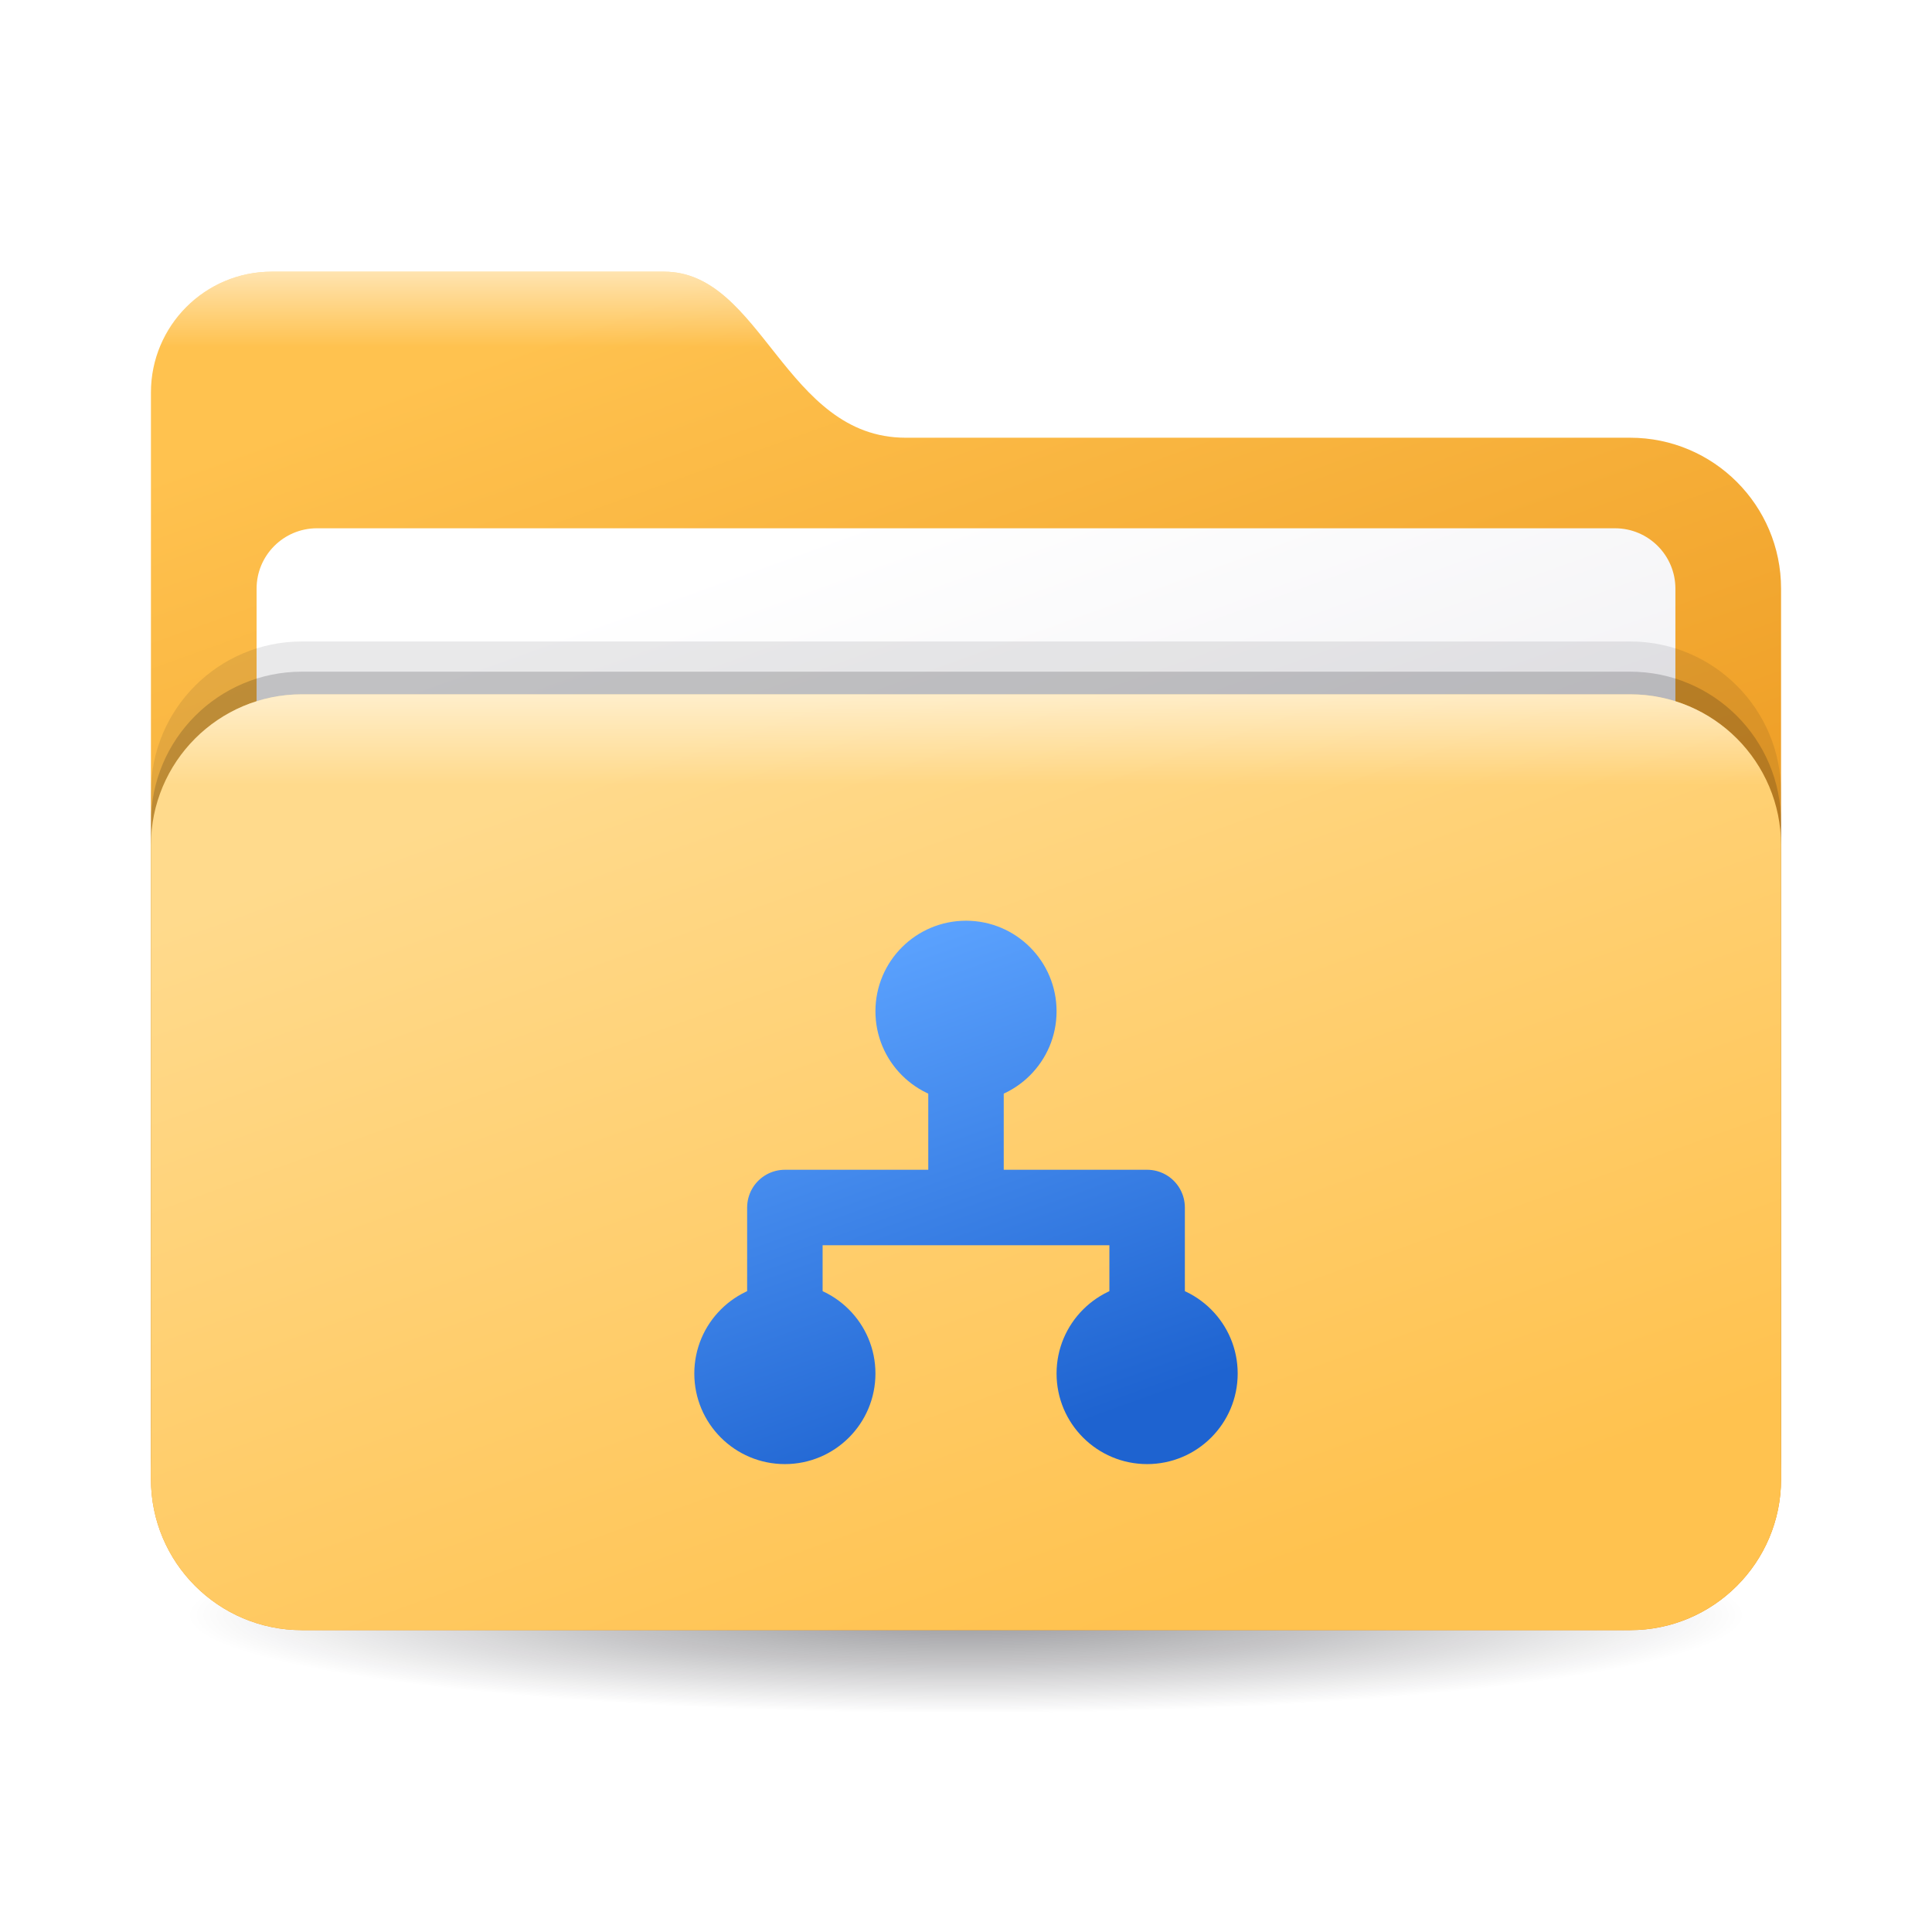
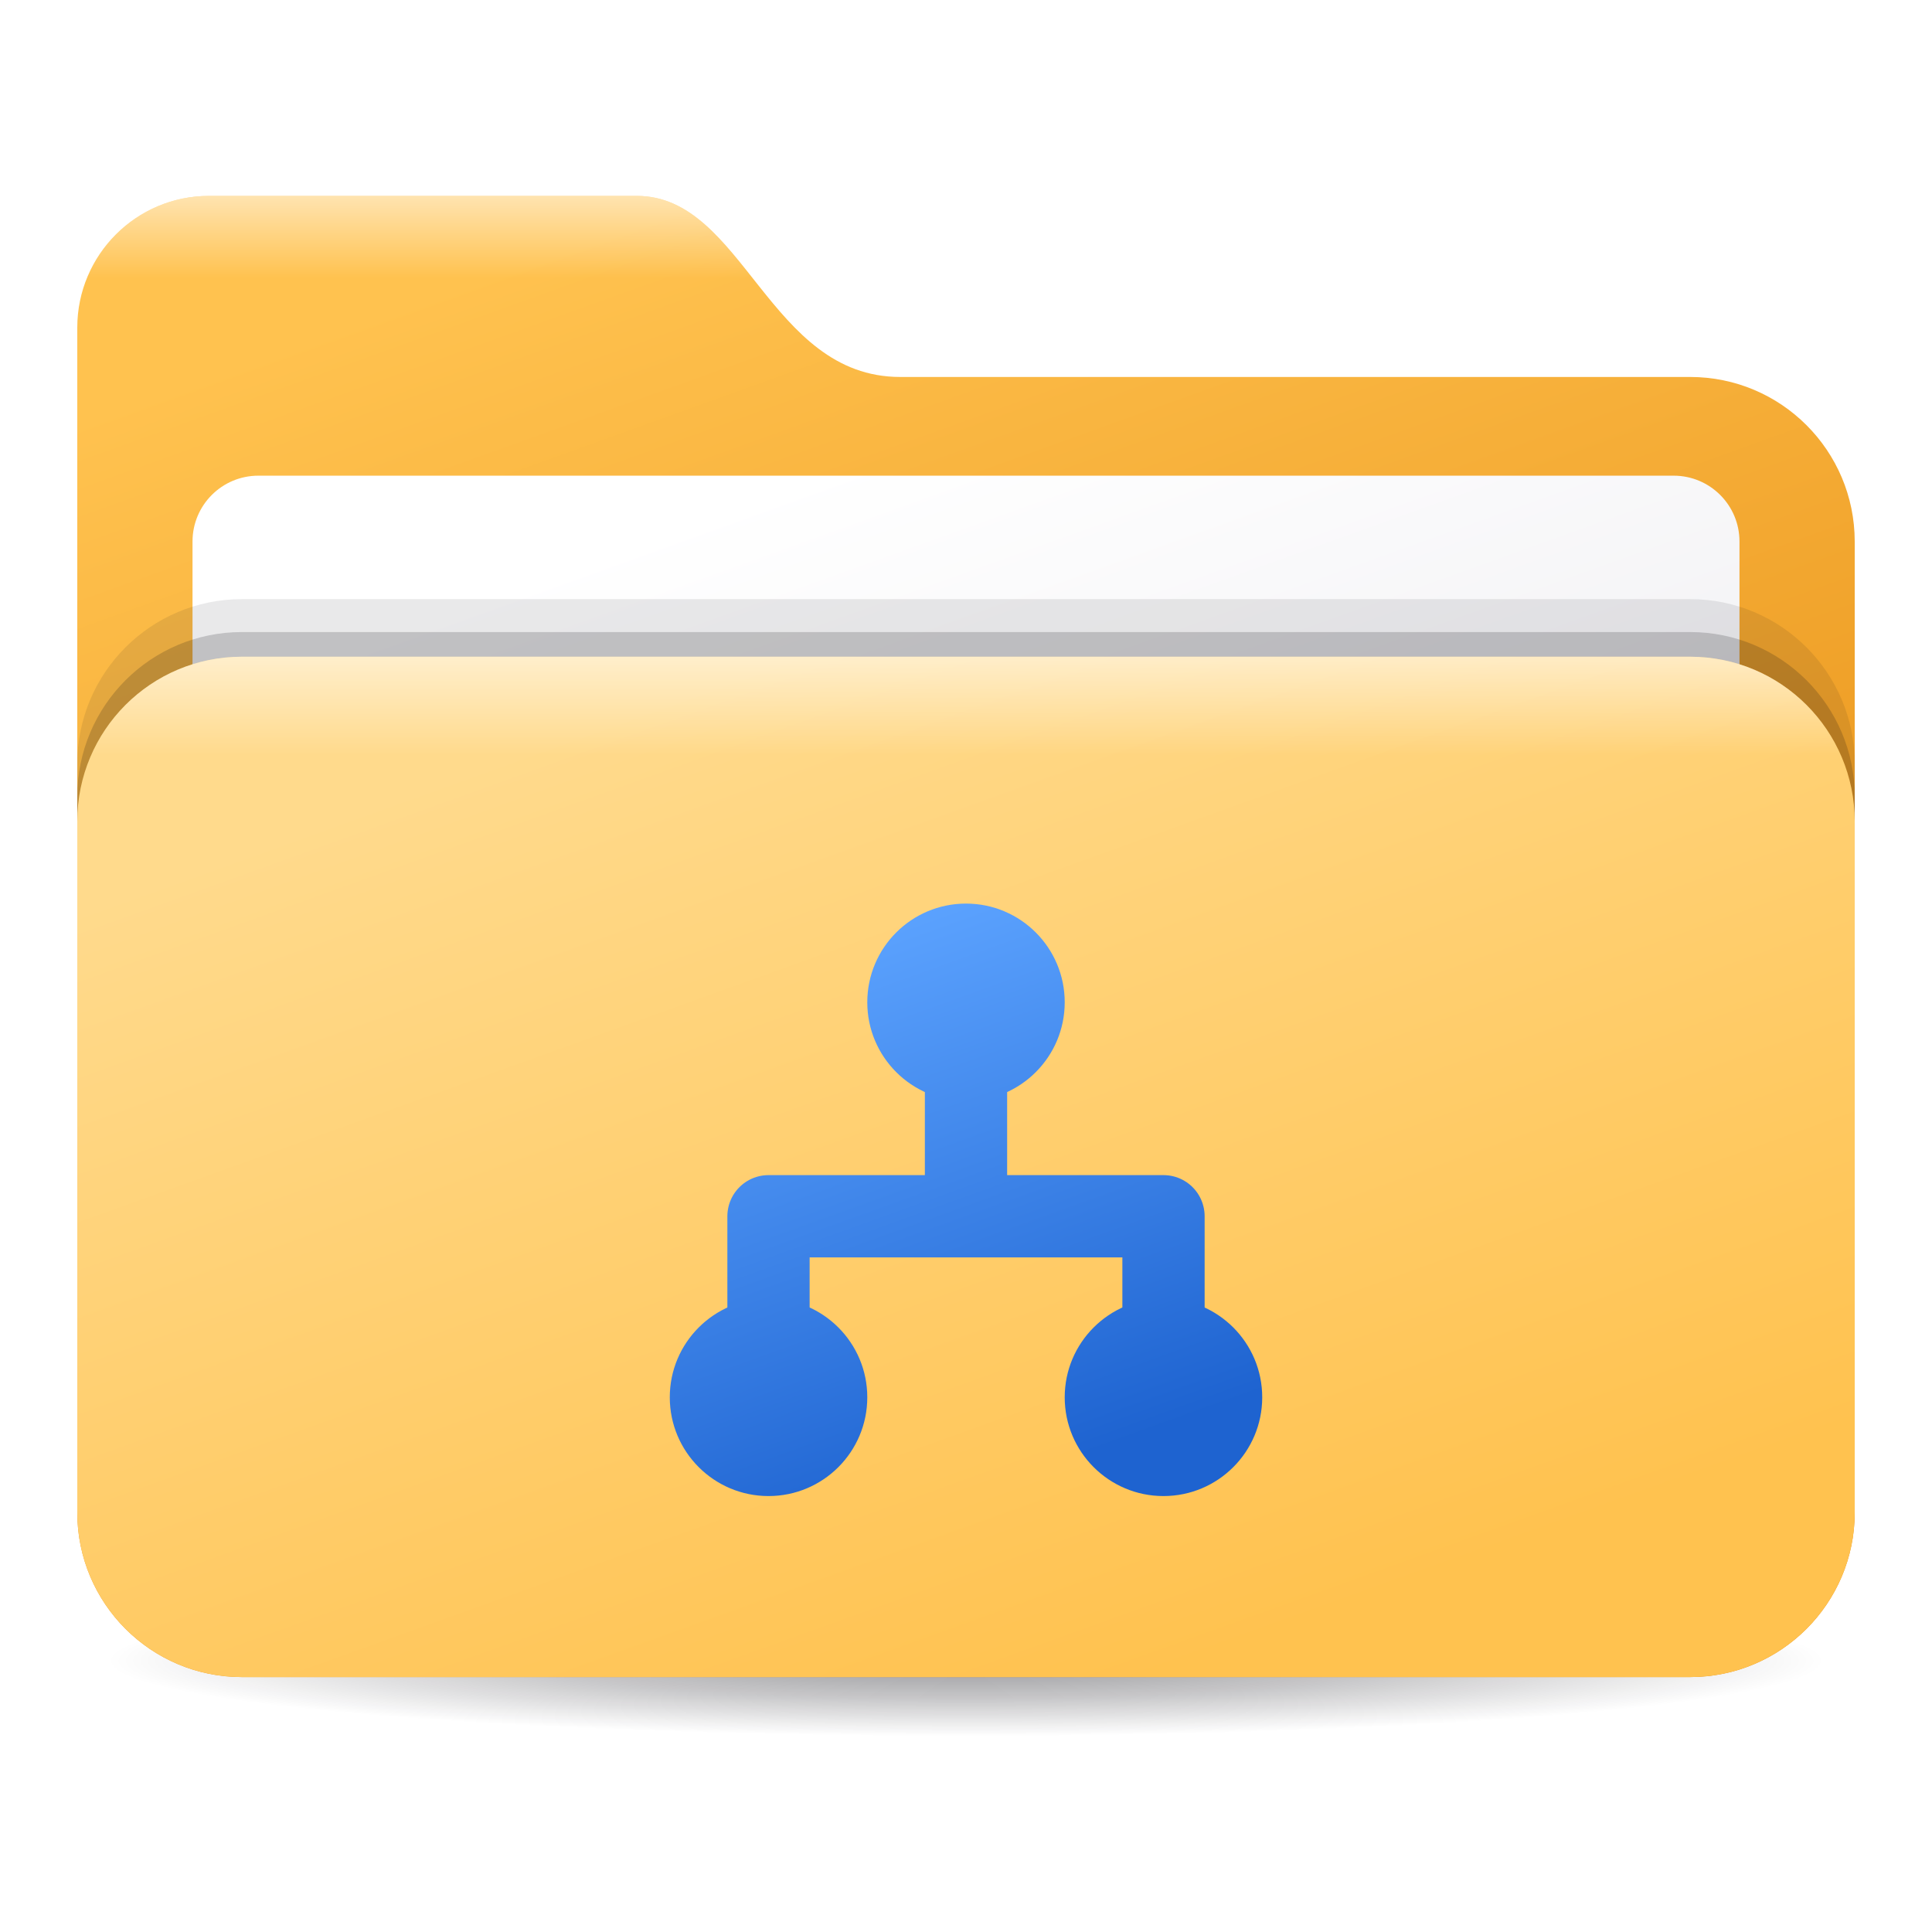
<svg xmlns="http://www.w3.org/2000/svg" width="256" height="256" viewBox="0 0 256 256">
  <defs>
-     <radialGradient id="network-workgroup-shadow" gradientUnits="userSpaceOnUse" cx="0" cy="0" r="1" gradientTransform="translate(128 214) scale(104 13)">
+     <radialGradient id="network-workgroup-shadow" gradientUnits="userSpaceOnUse" cx="0" cy="0" r="1" gradientTransform="translate(128 220.04) scale(113.4 10)">
      <stop offset="0" stop-color="#0B0A12" stop-opacity="0.42" />
      <stop offset="0.5" stop-color="#0B0A12" stop-opacity="0.23" />
      <stop offset="1" stop-color="#0B0A12" stop-opacity="0" />
    </radialGradient>
-     <linearGradient id="network-workgroup-sun-body" gradientUnits="userSpaceOnUse" x1="95.6" y1="36" x2="160.4" y2="216">
+     <linearGradient id="network-workgroup-sun-body" gradientUnits="userSpaceOnUse" x1="92.67" y1="25.96" x2="163.33" y2="222.22">
      <stop offset="0" stop-color="#FFC24F" />
      <stop offset="1" stop-color="#E3860A" />
    </linearGradient>
-     <linearGradient id="network-workgroup-sheen" gradientUnits="userSpaceOnUse" x1="128" y1="36" x2="128" y2="46">
+     <linearGradient id="network-workgroup-sheen" gradientUnits="userSpaceOnUse" x1="128" y1="25.96" x2="128" y2="36.86">
      <stop offset="0" stop-color="#FFFFFF" stop-opacity="0.55" />
      <stop offset="1" stop-color="#FFFFFF" stop-opacity="0" />
    </linearGradient>
-     <linearGradient id="network-workgroup-paper-body" gradientUnits="userSpaceOnUse" x1="108.2" y1="70" x2="147.8" y2="180">
+     <linearGradient id="network-workgroup-paper-body" gradientUnits="userSpaceOnUse" x1="106.41" y1="63.03" x2="149.59" y2="182.97">
      <stop offset="0" stop-color="#FFFFFF" />
      <stop offset="1" stop-color="#E9E8ED" />
    </linearGradient>
-     <linearGradient id="network-workgroup-sun-light" gradientUnits="userSpaceOnUse" x1="105.68" y1="92" x2="150.32" y2="216">
+     <linearGradient id="network-workgroup-sun-light" gradientUnits="userSpaceOnUse" x1="103.66" y1="87.02" x2="152.34" y2="222.22">
      <stop offset="0" stop-color="#FFDA8C" />
      <stop offset="1" stop-color="#FFC24F" />
    </linearGradient>
-     <linearGradient id="network-workgroup-sheen-2" gradientUnits="userSpaceOnUse" x1="128" y1="92" x2="128" y2="104">
+     <linearGradient id="network-workgroup-sheen-2" gradientUnits="userSpaceOnUse" x1="128" y1="87.02" x2="128" y2="100.1">
      <stop offset="0" stop-color="#FFFFFF" stop-opacity="0.55" />
      <stop offset="1" stop-color="#FFFFFF" stop-opacity="0" />
    </linearGradient>
-     <linearGradient id="network-workgroup-azure-body" gradientUnits="userSpaceOnUse" x1="116.12" y1="124" x2="139.88" y2="190">
+     <linearGradient id="network-workgroup-azure-body" gradientUnits="userSpaceOnUse" x1="115.05" y1="121.91" x2="140.95" y2="193.87">
      <stop offset="0" stop-color="#5CA3FF" />
      <stop offset="1" stop-color="#1E63D0" />
    </linearGradient>
  </defs>
-   <path d="M24 214A104 13 0 1 1 232 214A104 13 0 1 1 24 214Z" fill="url(#network-workgroup-shadow)" />
-   <path d="M20 52A16 16 0 0 1 36 36H88C101 36 104 58 120 58H216A20 20 0 0 1 236 78V196A20 20 0 0 1 216 216H40A20 20 0 0 1 20 196Z" fill="url(#network-workgroup-sun-body)" />
-   <path d="M20 52A16 16 0 0 1 36 36H88C101 36 104 58 120 58H216A20 20 0 0 1 236 78V196A20 20 0 0 1 216 216H40A20 20 0 0 1 20 196Z" fill="url(#network-workgroup-sheen)" />
-   <path d="M42 70H214A8 8 0 0 1 222 78V172A8 8 0 0 1 214 180H42A8 8 0 0 1 34 172V78A8 8 0 0 1 42 70Z" fill="url(#network-workgroup-paper-body)" />
-   <path d="M40 85H216A20 20 0 0 1 236 105V189A20 20 0 0 1 216 209H40A20 20 0 0 1 20 189V105A20 20 0 0 1 40 85Z" fill="#0B0A12" opacity="0.09" />
-   <path d="M40 89H216A20 20 0 0 1 236 109V193A20 20 0 0 1 216 213H40A20 20 0 0 1 20 193V109A20 20 0 0 1 40 89Z" fill="#0B0A12" opacity="0.18" />
-   <path d="M40 92H216A20 20 0 0 1 236 112V196A20 20 0 0 1 216 216H40A20 20 0 0 1 20 196V112A20 20 0 0 1 40 92Z" fill="url(#network-workgroup-sun-light)" />
-   <path d="M40 92H216A20 20 0 0 1 236 112V196A20 20 0 0 1 216 216H40A20 20 0 0 1 20 196V112A20 20 0 0 1 40 92Z" fill="url(#network-workgroup-sheen-2)" />
-   <path d="M128 142L128 160M104 176L104 160L152 160L152 176" fill="none" stroke="url(#network-workgroup-azure-body)" stroke-width="10" stroke-linecap="round" stroke-linejoin="round" />
-   <path d="M116 134A12 12 0 1 1 140 134A12 12 0 1 1 116 134Z" fill="url(#network-workgroup-azure-body)" />
-   <path d="M92 182A12 12 0 1 1 116 182A12 12 0 1 1 92 182Z" fill="url(#network-workgroup-azure-body)" />
-   <path d="M140 182A12 12 0 1 1 164 182A12 12 0 1 1 140 182Z" fill="url(#network-workgroup-azure-body)" />
+   <path d="M14.6 220.04A113.4 10 0 1 1 241.4 220.04A113.4 10 0 1 1 14.6 220.04Z" fill="url(#network-workgroup-shadow)" />
+   <path d="M10.24 43.4A17.45 17.45 0 0 1 27.69 25.96H84.39C98.56 25.96 101.83 49.95 119.28 49.95H223.95A21.81 21.81 0 0 1 245.76 71.75V200.42A21.81 21.81 0 0 1 223.95 222.22H32.05A21.81 21.81 0 0 1 10.24 200.42Z" fill="url(#network-workgroup-sun-body)" />
+   <path d="M10.24 43.4A17.45 17.45 0 0 1 27.69 25.96H84.39C98.56 25.96 101.83 49.95 119.28 49.95H223.95A21.81 21.81 0 0 1 245.76 71.75V200.42A21.81 21.81 0 0 1 223.95 222.22H32.05A21.81 21.81 0 0 1 10.24 200.42Z" fill="url(#network-workgroup-sheen)" />
+   <path d="M34.23 63.03H221.77A8.72 8.72 0 0 1 230.49 71.75V174.25A8.72 8.72 0 0 1 221.77 182.97H34.23A8.72 8.72 0 0 1 25.51 174.25V71.75A8.72 8.72 0 0 1 34.23 63.03Z" fill="url(#network-workgroup-paper-body)" />
+   <path d="M32.05 79.39H223.95A21.81 21.81 0 0 1 245.76 101.19V192.78A21.81 21.81 0 0 1 223.95 214.59H32.05A21.81 21.81 0 0 1 10.24 192.78V101.19A21.81 21.81 0 0 1 32.05 79.39Z" fill="#0B0A12" opacity="0.09" />
+   <path d="M32.05 83.75H223.95A21.81 21.81 0 0 1 245.76 105.55V197.15A21.81 21.81 0 0 1 223.95 218.95H32.05A21.81 21.81 0 0 1 10.24 197.15V105.55A21.81 21.81 0 0 1 32.05 83.75Z" fill="#0B0A12" opacity="0.18" />
+   <path d="M32.05 87.02H223.95A21.81 21.81 0 0 1 245.76 108.83V200.42A21.81 21.81 0 0 1 223.95 222.22H32.05A21.81 21.81 0 0 1 10.24 200.42V108.83A21.81 21.81 0 0 1 32.05 87.02Z" fill="url(#network-workgroup-sun-light)" />
+   <path d="M32.05 87.02H223.95A21.81 21.81 0 0 1 245.76 108.83V200.42A21.81 21.81 0 0 1 223.95 222.22H32.05A21.81 21.81 0 0 1 10.24 200.42V108.83A21.81 21.81 0 0 1 32.05 87.02Z" fill="url(#network-workgroup-sheen-2)" />
+   <path d="M128 141.54L128 161.16M101.83 178.61L101.83 161.16L154.17 161.16L154.17 178.61" fill="none" stroke="url(#network-workgroup-azure-body)" stroke-width="10.9" stroke-linecap="round" stroke-linejoin="round" />
+   <path d="M114.92 132.81A13.08 13.08 0 1 1 141.08 132.81A13.08 13.08 0 1 1 114.92 132.81Z" fill="url(#network-workgroup-azure-body)" />
+   <path d="M88.75 185.15A13.08 13.08 0 1 1 114.92 185.15A13.08 13.08 0 1 1 88.75 185.15Z" fill="url(#network-workgroup-azure-body)" />
+   <path d="M141.08 185.15A13.08 13.08 0 1 1 167.25 185.15A13.08 13.08 0 1 1 141.08 185.15Z" fill="url(#network-workgroup-azure-body)" />
</svg>
